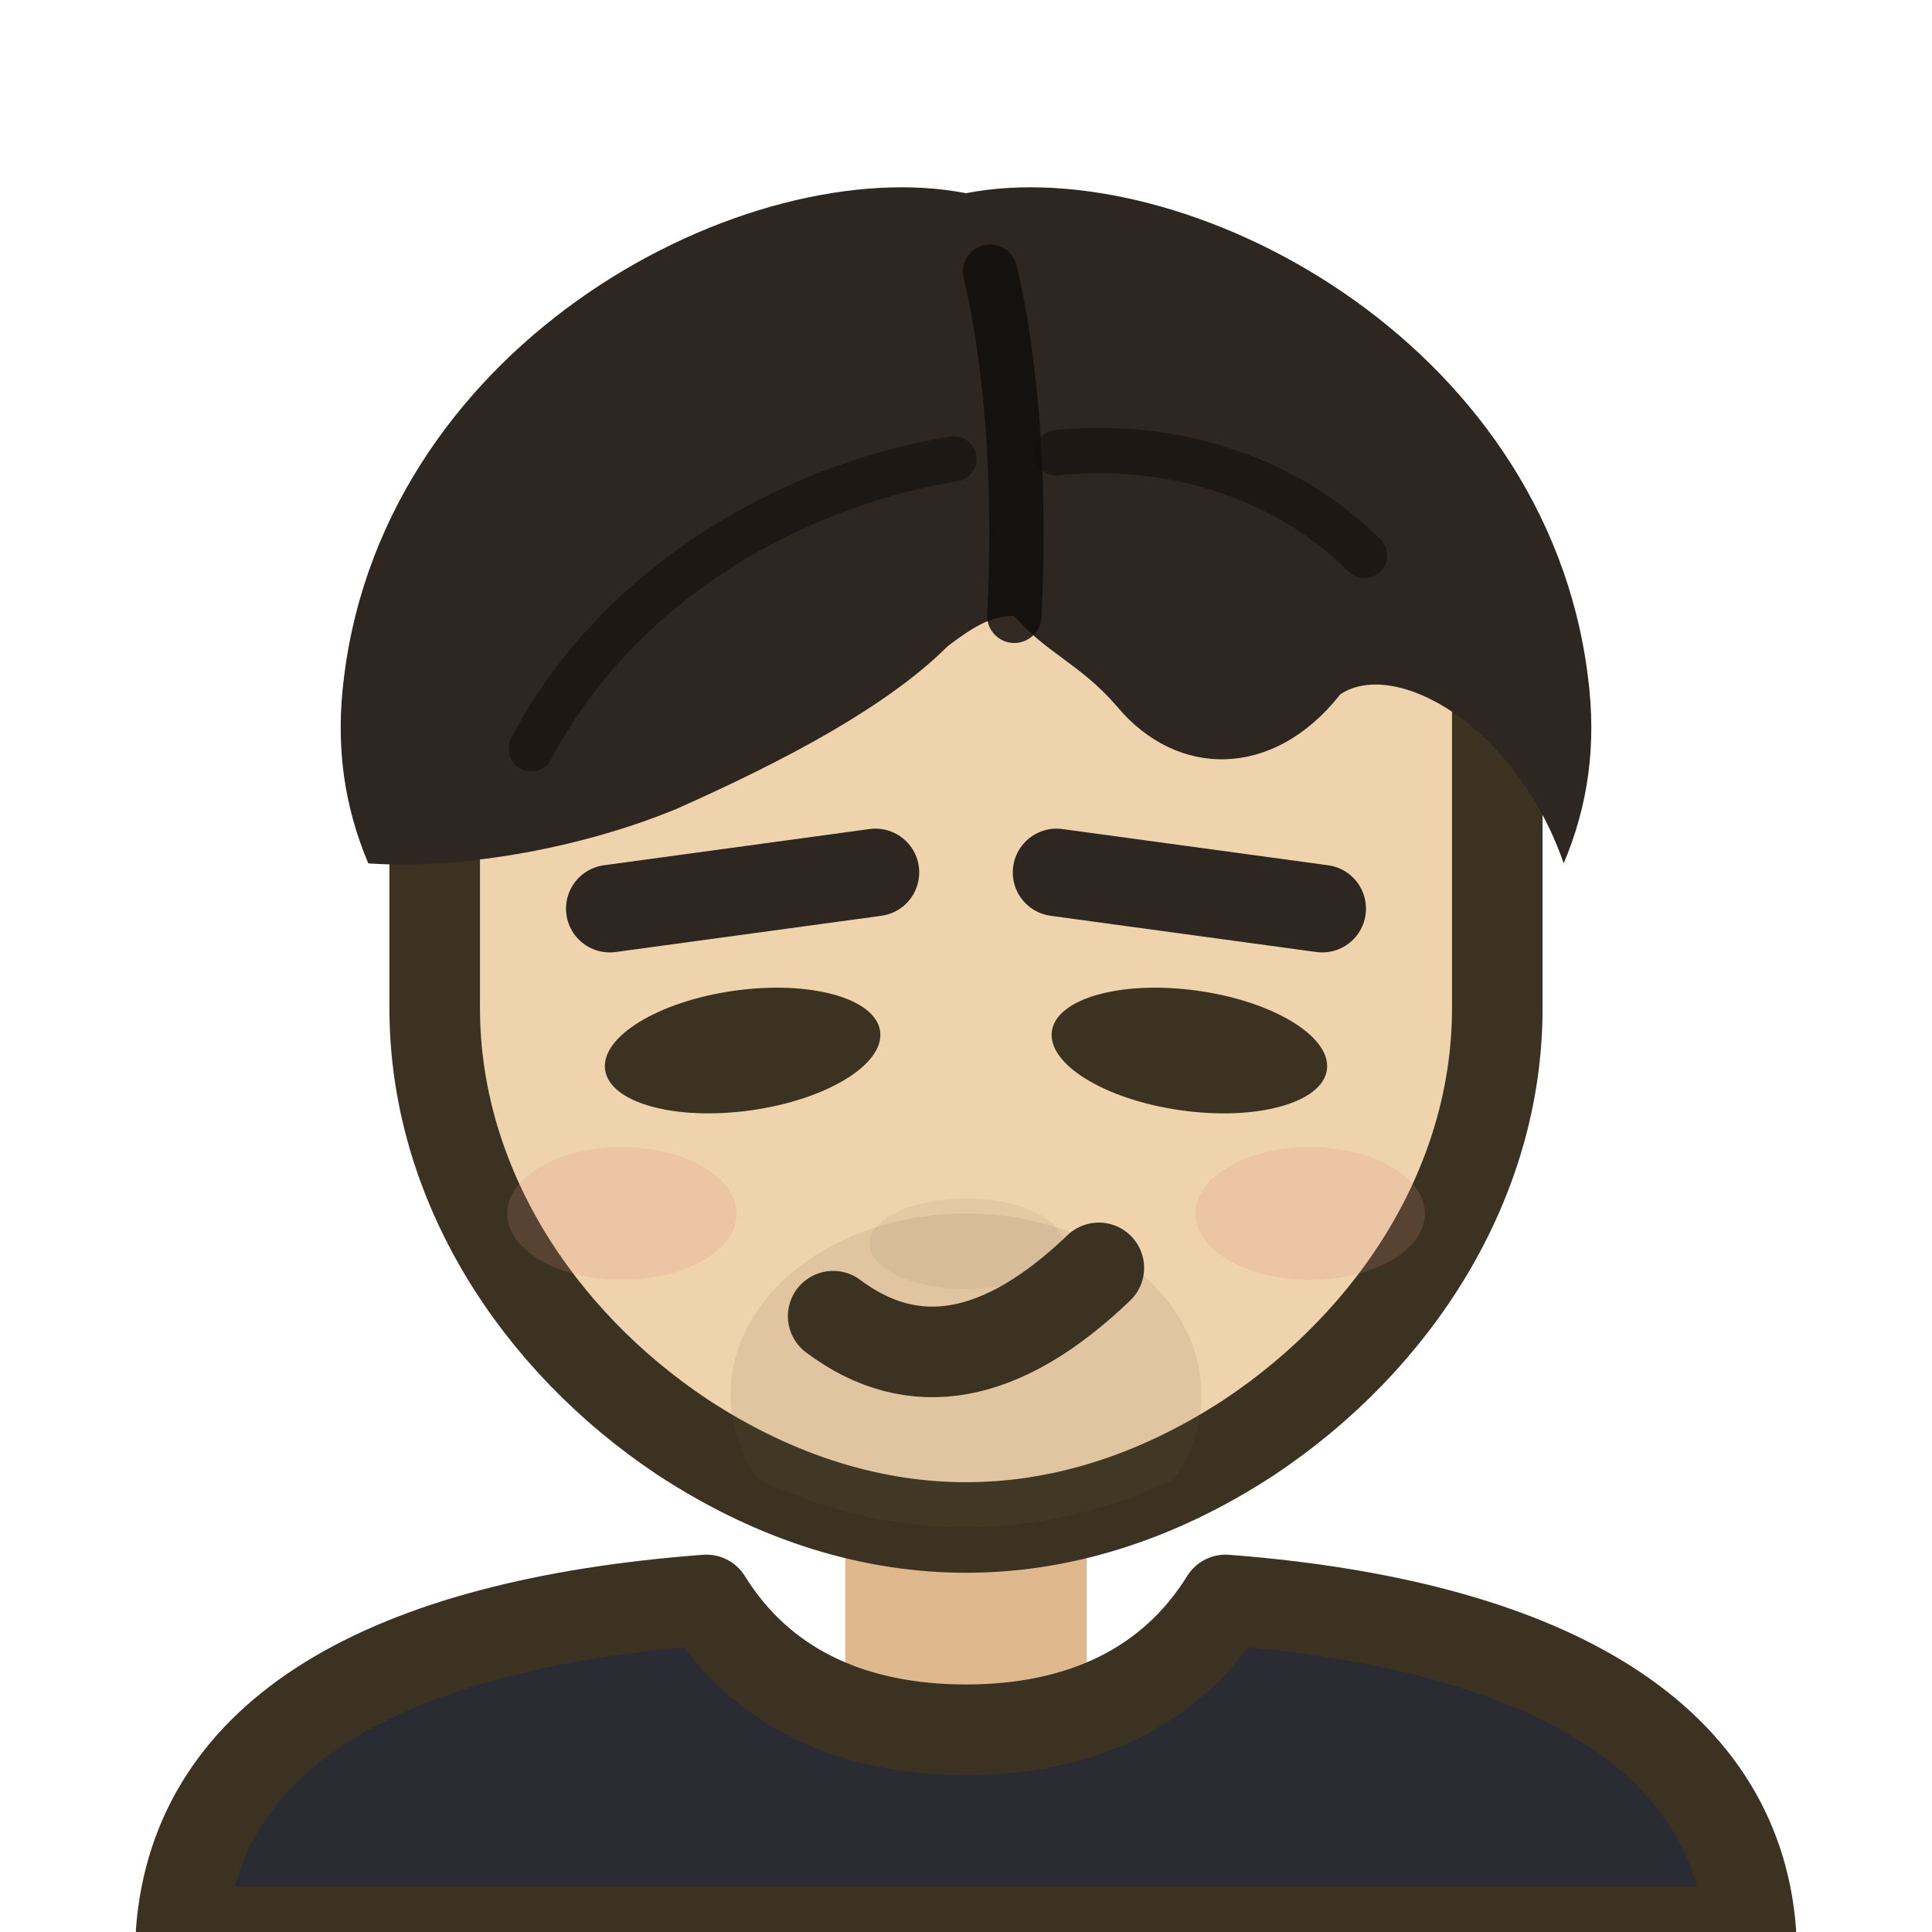
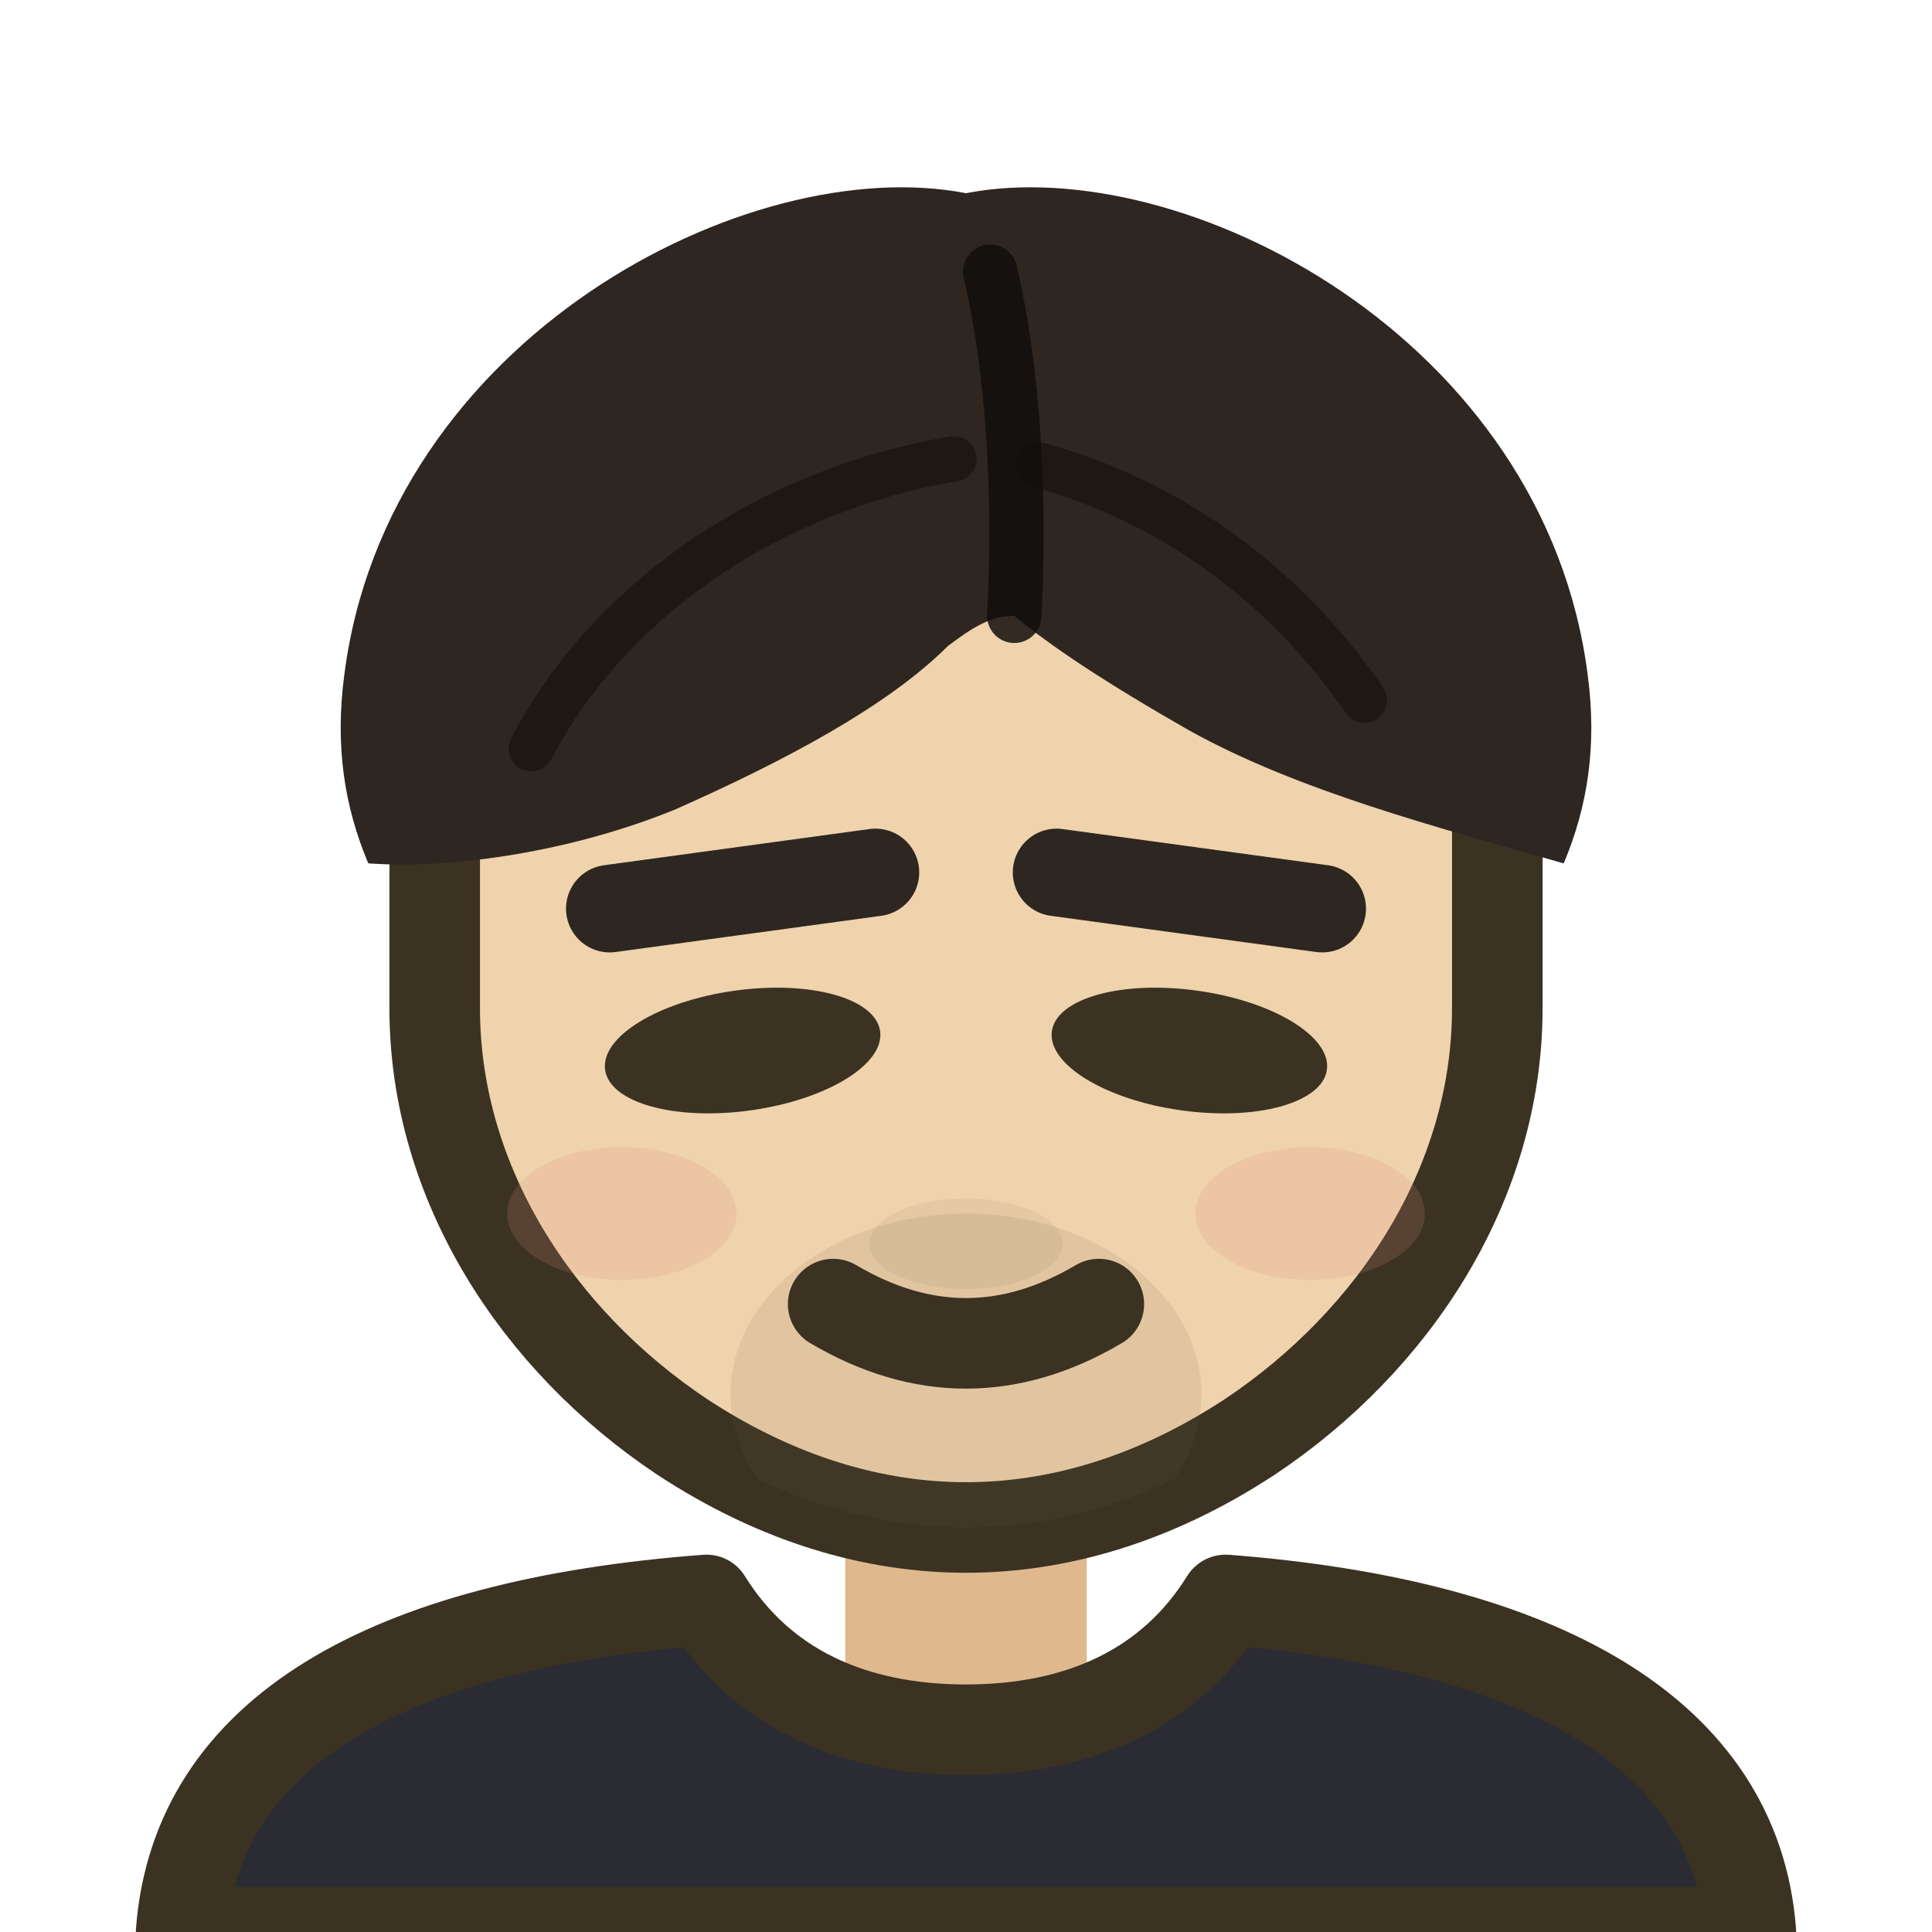
<svg xmlns="http://www.w3.org/2000/svg" viewBox="0 0 64 64" role="img" aria-label="잉웅">
  <defs>
    <clipPath id="ig-face">
      <path d="M14.4 21.4C14.4 15 18.6 10.5 24.8 10.5H39.2C45.4 10.5 49.6 15 49.6 21.4V33.4c0 5.8-3.4 11-8.2 14.2-3.2 2.1-6.4 3-9.4 3s-6.2-.9-9.4-3c-4.8-3.2-8.2-8.4-8.2-14.2Z" />
    </clipPath>
  </defs>
  <path d="M28 43.5h8v15h-8z" fill="#dfb88e" />
  <path d="M6 64c.5-6.6 6.8-10.2 17.4-11 1.8 2.9 4.8 4.3 8.6 4.3s6.8-1.4 8.6-4.3C51 53.8 57.5 57.4 58 64Z" fill="#2b2b33" stroke="#3b3222" stroke-width="3" stroke-linejoin="round" />
  <path d="M14.4 21.4C14.4 15 18.6 10.5 24.8 10.5H39.2C45.4 10.5 49.6 15 49.6 21.4V33.4c0 5.8-3.4 11-8.2 14.2-3.2 2.1-6.4 3-9.4 3s-6.2-.9-9.4-3c-4.8-3.2-8.2-8.4-8.2-14.2Z" fill="#efd3ad" stroke="#3b3222" stroke-width="3" stroke-linejoin="round" />
  <g clip-path="url(#ig-face)">
    <ellipse cx="20.6" cy="40.2" rx="3.8" ry="2.2" fill="#e08a7a" opacity="0.18" />
    <ellipse cx="43.4" cy="40.2" rx="3.8" ry="2.2" fill="#e08a7a" opacity="0.18" />
    <ellipse cx="32" cy="41.2" rx="3.2" ry="1.5" fill="#6b5a3e" opacity="0.08" />
    <ellipse cx="32" cy="46.2" rx="7.8" ry="6" fill="#6b5a3e" opacity="0.12" />
  </g>
  <g transform="translate(64 0) scale(-1 1)">
-     <path d="M12.2 28.6C11.4 26.7 11.1 24.7 11.4 22.4 12.8 11.2 24.8 5 32 6.4 39.2 5 51.2 11.2 52.6 22.4 52.9 24.7 52.6 26.7 51.8 28.6 49 28.8 45 28.2 41.6 26.8 38 25.2 34.6 23.4 32.6 21.4 31.8 20.8 31.2 20.4 30.4 20.4 29.4 21.6 28.2 22 27 23.4 25 25.8 21.8 25.8 19.6 23 17.8 21.8 13.8 24 12.2 28.6Z" fill="#2e2620" />
+     <path d="M12.2 28.6C11.4 26.7 11.1 24.7 11.4 22.4 12.8 11.2 24.8 5 32 6.4 39.2 5 51.2 11.2 52.6 22.4 52.9 24.7 52.6 26.7 51.8 28.6 49 28.8 45 28.2 41.6 26.8 38 25.2 34.6 23.4 32.6 21.4 31.8 20.8 31.2 20.4 30.4 20.4 29.2 21.4 27.4 22.6 24.6 24.2 21 26.2 16.4 27.4 12.2 28.6Z" fill="#2e2620" />
    <g stroke="#181310" stroke-width="1.5" stroke-linecap="round" fill="none" opacity="0.75">
      <path d="M32.4 15.2c6 1 11.4 4.6 14 9.6" />
-       <path d="M29 15c-3.8-.4-7.6.8-10.2 3.4" />
+       <path d="M29.6 15.4c-4.4 1.2-8.2 4-10.8 7.8" />
    </g>
    <path d="M30.4 20.4C30.2 16.6 30.4 12.4 31.2 9" stroke="#100d0a" stroke-width="1.8" stroke-linecap="round" fill="none" opacity="0.85" />
  </g>
  <g stroke="#2e2620" stroke-width="2.9" stroke-linecap="round">
    <path d="M20.2 30.1 29 28.9" />
    <path d="M43.8 30.1 35 28.9" />
  </g>
  <ellipse cx="24.6" cy="34.8" rx="4.6" ry="2" fill="#3b3222" transform="rotate(-8 24.6 34.8)" />
  <ellipse cx="39.4" cy="34.8" rx="4.6" ry="2" fill="#3b3222" transform="rotate(8 39.4 34.8)" />
-   <path d="M27.6 43.6q4 3 8.8-1.6" stroke="#3b3222" stroke-width="3" stroke-linecap="round" fill="none" />
+   <path d="M27.6 43.2q4.4 2.6 8.8 0" stroke="#3b3222" stroke-width="3" stroke-linecap="round" fill="none" />
</svg>
